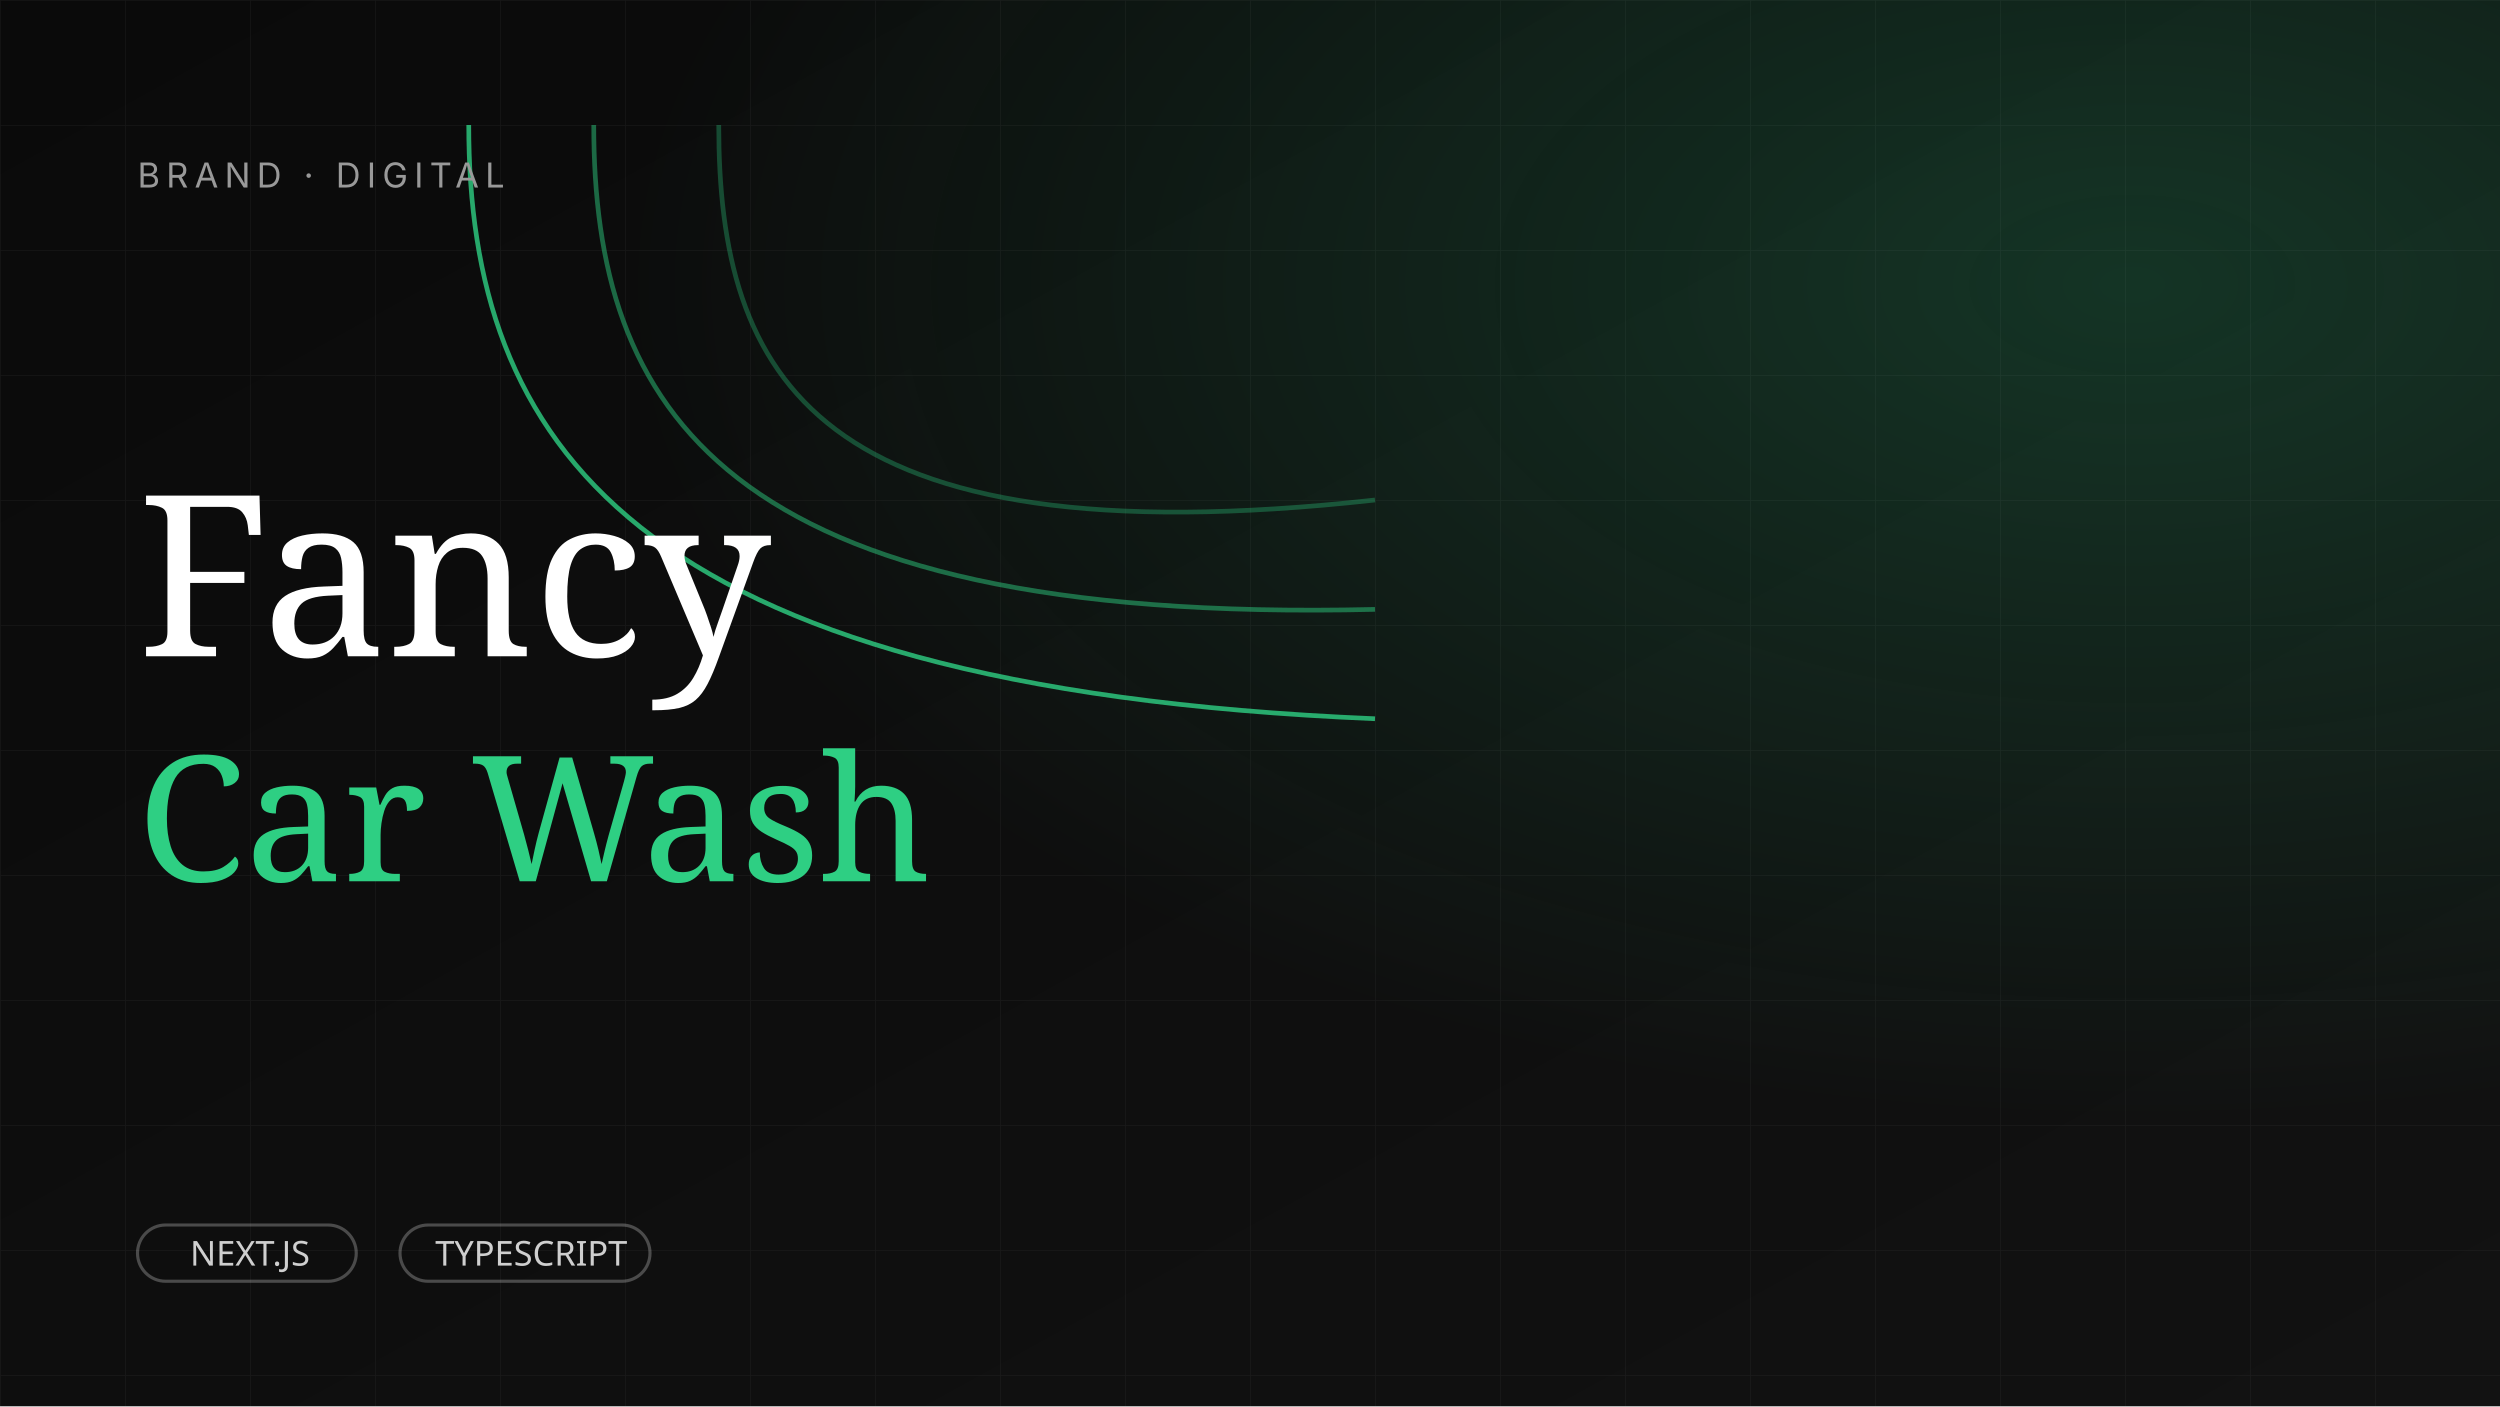
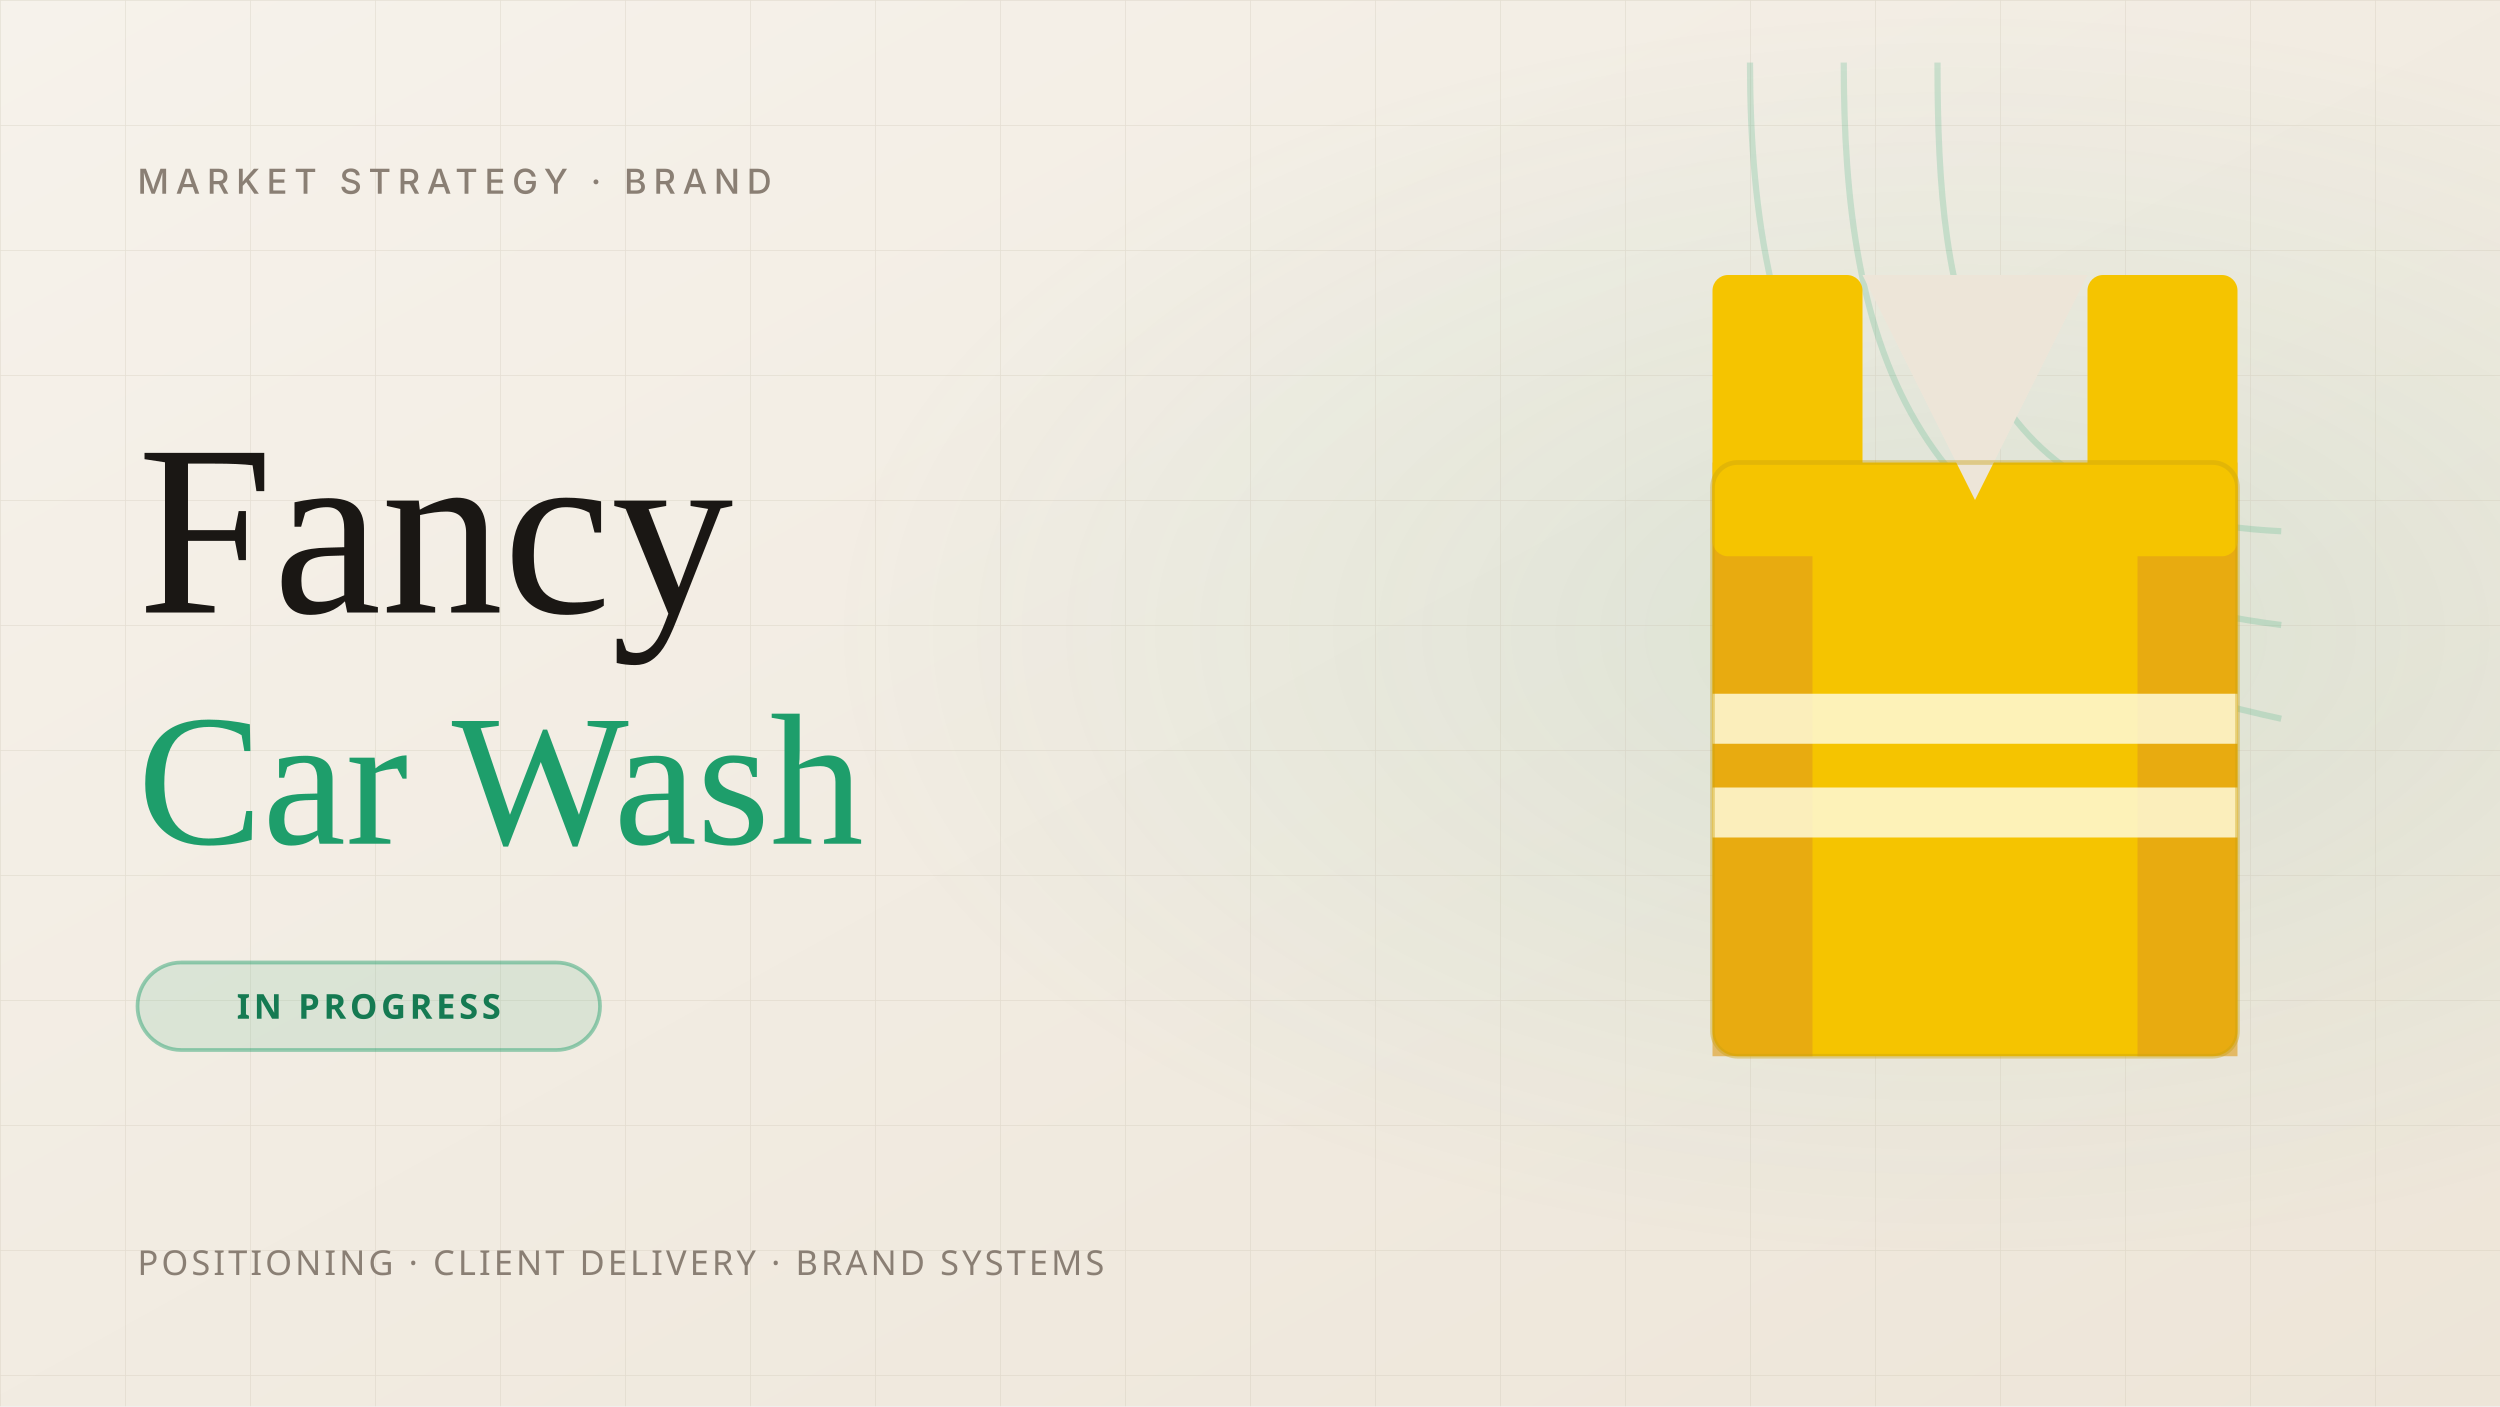
<svg xmlns="http://www.w3.org/2000/svg" width="800" height="450" viewBox="0 0 800 450" role="img" aria-labelledby="title">
  <defs>
    <linearGradient id="bg" x1="0" y1="0" x2="1" y2="1">
-       <stop offset="0" stop-color="#0a0a0a" />
-       <stop offset="1" stop-color="#121212" />
+       <stop offset="0" stop-color="#F6F2EB" />
+       <stop offset="1" stop-color="#EDE5D8" />
    </linearGradient>
-     <radialGradient id="accent" cx="85%" cy="20%" r="60%">
-       <stop offset="0" stop-color="#2ecf83" stop-opacity="0.2" />
-       <stop offset="1" stop-color="#2ecf83" stop-opacity="0" />
+     <radialGradient id="glow" cx="78%" cy="45%" r="45%">
+       <stop offset="0" stop-color="#1E9E6B" stop-opacity="0.1" />
+       <stop offset="1" stop-color="#1E9E6B" stop-opacity="0" />
    </radialGradient>
    <pattern id="grid" width="40" height="40" patternUnits="userSpaceOnUse">
-       <path d="M 40 0 L 0 0 0 40" fill="none" stroke="#ffffff" stroke-opacity="0.05" stroke-width="0.5" />
+       <path d="M 40 0 L 0 0 0 40" fill="none" stroke="#C8BFB0" stroke-opacity="0.35" stroke-width="0.5" />
    </pattern>
  </defs>
  <rect width="800" height="450" fill="url(#bg)" />
-   <rect width="800" height="450" fill="url(#accent)" />
+   <rect width="800" height="450" fill="url(#glow)" />
  <rect width="800" height="450" fill="url(#grid)" />
-   <g opacity="0.8">
-     <path d="M150 40 C150 140 200 220 440 230" stroke="#2ecf83" stroke-width="1.5" fill="none" />
-     <path d="M190 40 C190 130 230 200 440 195" stroke="#2ecf83" stroke-opacity="0.6" stroke-width="1.5" fill="none" />
-     <path d="M230 40 C230 120 260 180 440 160" stroke="#2ecf83" stroke-opacity="0.4" stroke-width="1.5" fill="none" />
+   <g opacity="0.18">
+     <path d="M560 20 C560 120 590 200 730 230" stroke="#1E9E6B" stroke-width="2" fill="none" />
+     <path d="M590 20 C590 110 610 185 730 200" stroke="#1E9E6B" stroke-width="2" fill="none" />
+     <path d="M620 20 C620 100 630 165 730 170" stroke="#1E9E6B" stroke-width="2" fill="none" />
  </g>
-   <text x="44" y="60" fill="#999" font-family="system-ui, -apple-system, sans-serif" font-size="11" letter-spacing="2">BRAND · DIGITAL</text>
-   <text x="44" y="210" fill="#ffffff" font-family="Georgia, serif" font-size="72" font-weight="400">Fancy</text>
-   <text x="44" y="282" fill="#2ecf83" font-family="Georgia, serif" font-size="56" font-weight="400">Car Wash</text>
-   <g fill="none" stroke="#ffffff" stroke-opacity="0.25">
-     <rect x="44" y="392" width="70" height="18" rx="9" />
-     <rect x="128" y="392" width="80" height="18" rx="9" />
-   </g>
-   <text x="80" y="405" text-anchor="middle" fill="#ffffff" fill-opacity="0.8" font-family="system-ui, sans-serif" font-size="11">NEXT.JS</text>
-   <text x="170" y="405" text-anchor="middle" fill="#ffffff" fill-opacity="0.8" font-family="system-ui, sans-serif" font-size="11">TYPESCRIPT</text>
+   <text x="44" y="62" fill="#8A7F74" font-family="system-ui,-apple-system,sans-serif" font-size="11" letter-spacing="2.2" font-weight="500">MARKET STRATEGY · BRAND</text>
+   <text x="44" y="196" fill="#1A1714" font-family="Georgia,'Times New Roman',serif" font-size="78" font-weight="400">Fancy</text>
+   <text x="44" y="270" fill="#1E9E6B" font-family="Georgia,'Times New Roman',serif" font-size="60" font-weight="400">Car Wash</text>
+   <rect x="548" y="148" width="168" height="190" rx="8" fill="#F5C400" />
+   <rect x="548" y="148" width="32" height="190" rx="0" fill="#E09B1A" opacity="0.6" />
+   <rect x="684" y="148" width="32" height="190" rx="0" fill="#E09B1A" opacity="0.6" />
+   <rect x="548" y="88" width="48" height="90" rx="5" fill="#F5C400" />
+   <rect x="668" y="88" width="48" height="90" rx="5" fill="#F5C400" />
+   <polygon points="596,88 632,160 668,88" fill="#EDE5D8" />
+   <rect x="548" y="222" width="168" height="16" fill="#FFFCE0" opacity="0.82" />
+   <rect x="548" y="252" width="168" height="16" fill="#FFFCE0" opacity="0.82" />
+   <rect x="548" y="148" width="168" height="190" rx="8" fill="none" stroke="#C8A010" stroke-width="1.5" opacity="0.4" />
+   <rect x="44" y="308" width="148" height="28" rx="14" fill="#1E9E6B" opacity="0.12" />
+   <rect x="44" y="308" width="148" height="28" rx="14" fill="none" stroke="#1E9E6B" stroke-width="1.2" opacity="0.45" />
+   <text x="118" y="326" text-anchor="middle" fill="#157A52" font-family="system-ui,sans-serif" font-size="11" font-weight="600" letter-spacing="1.2">IN PROGRESS</text>
+   <text x="44" y="408" fill="#8A7F74" font-family="system-ui,sans-serif" font-size="11" letter-spacing="1">POSITIONING · CLIENT DELIVERY · BRAND SYSTEMS</text>
</svg>
